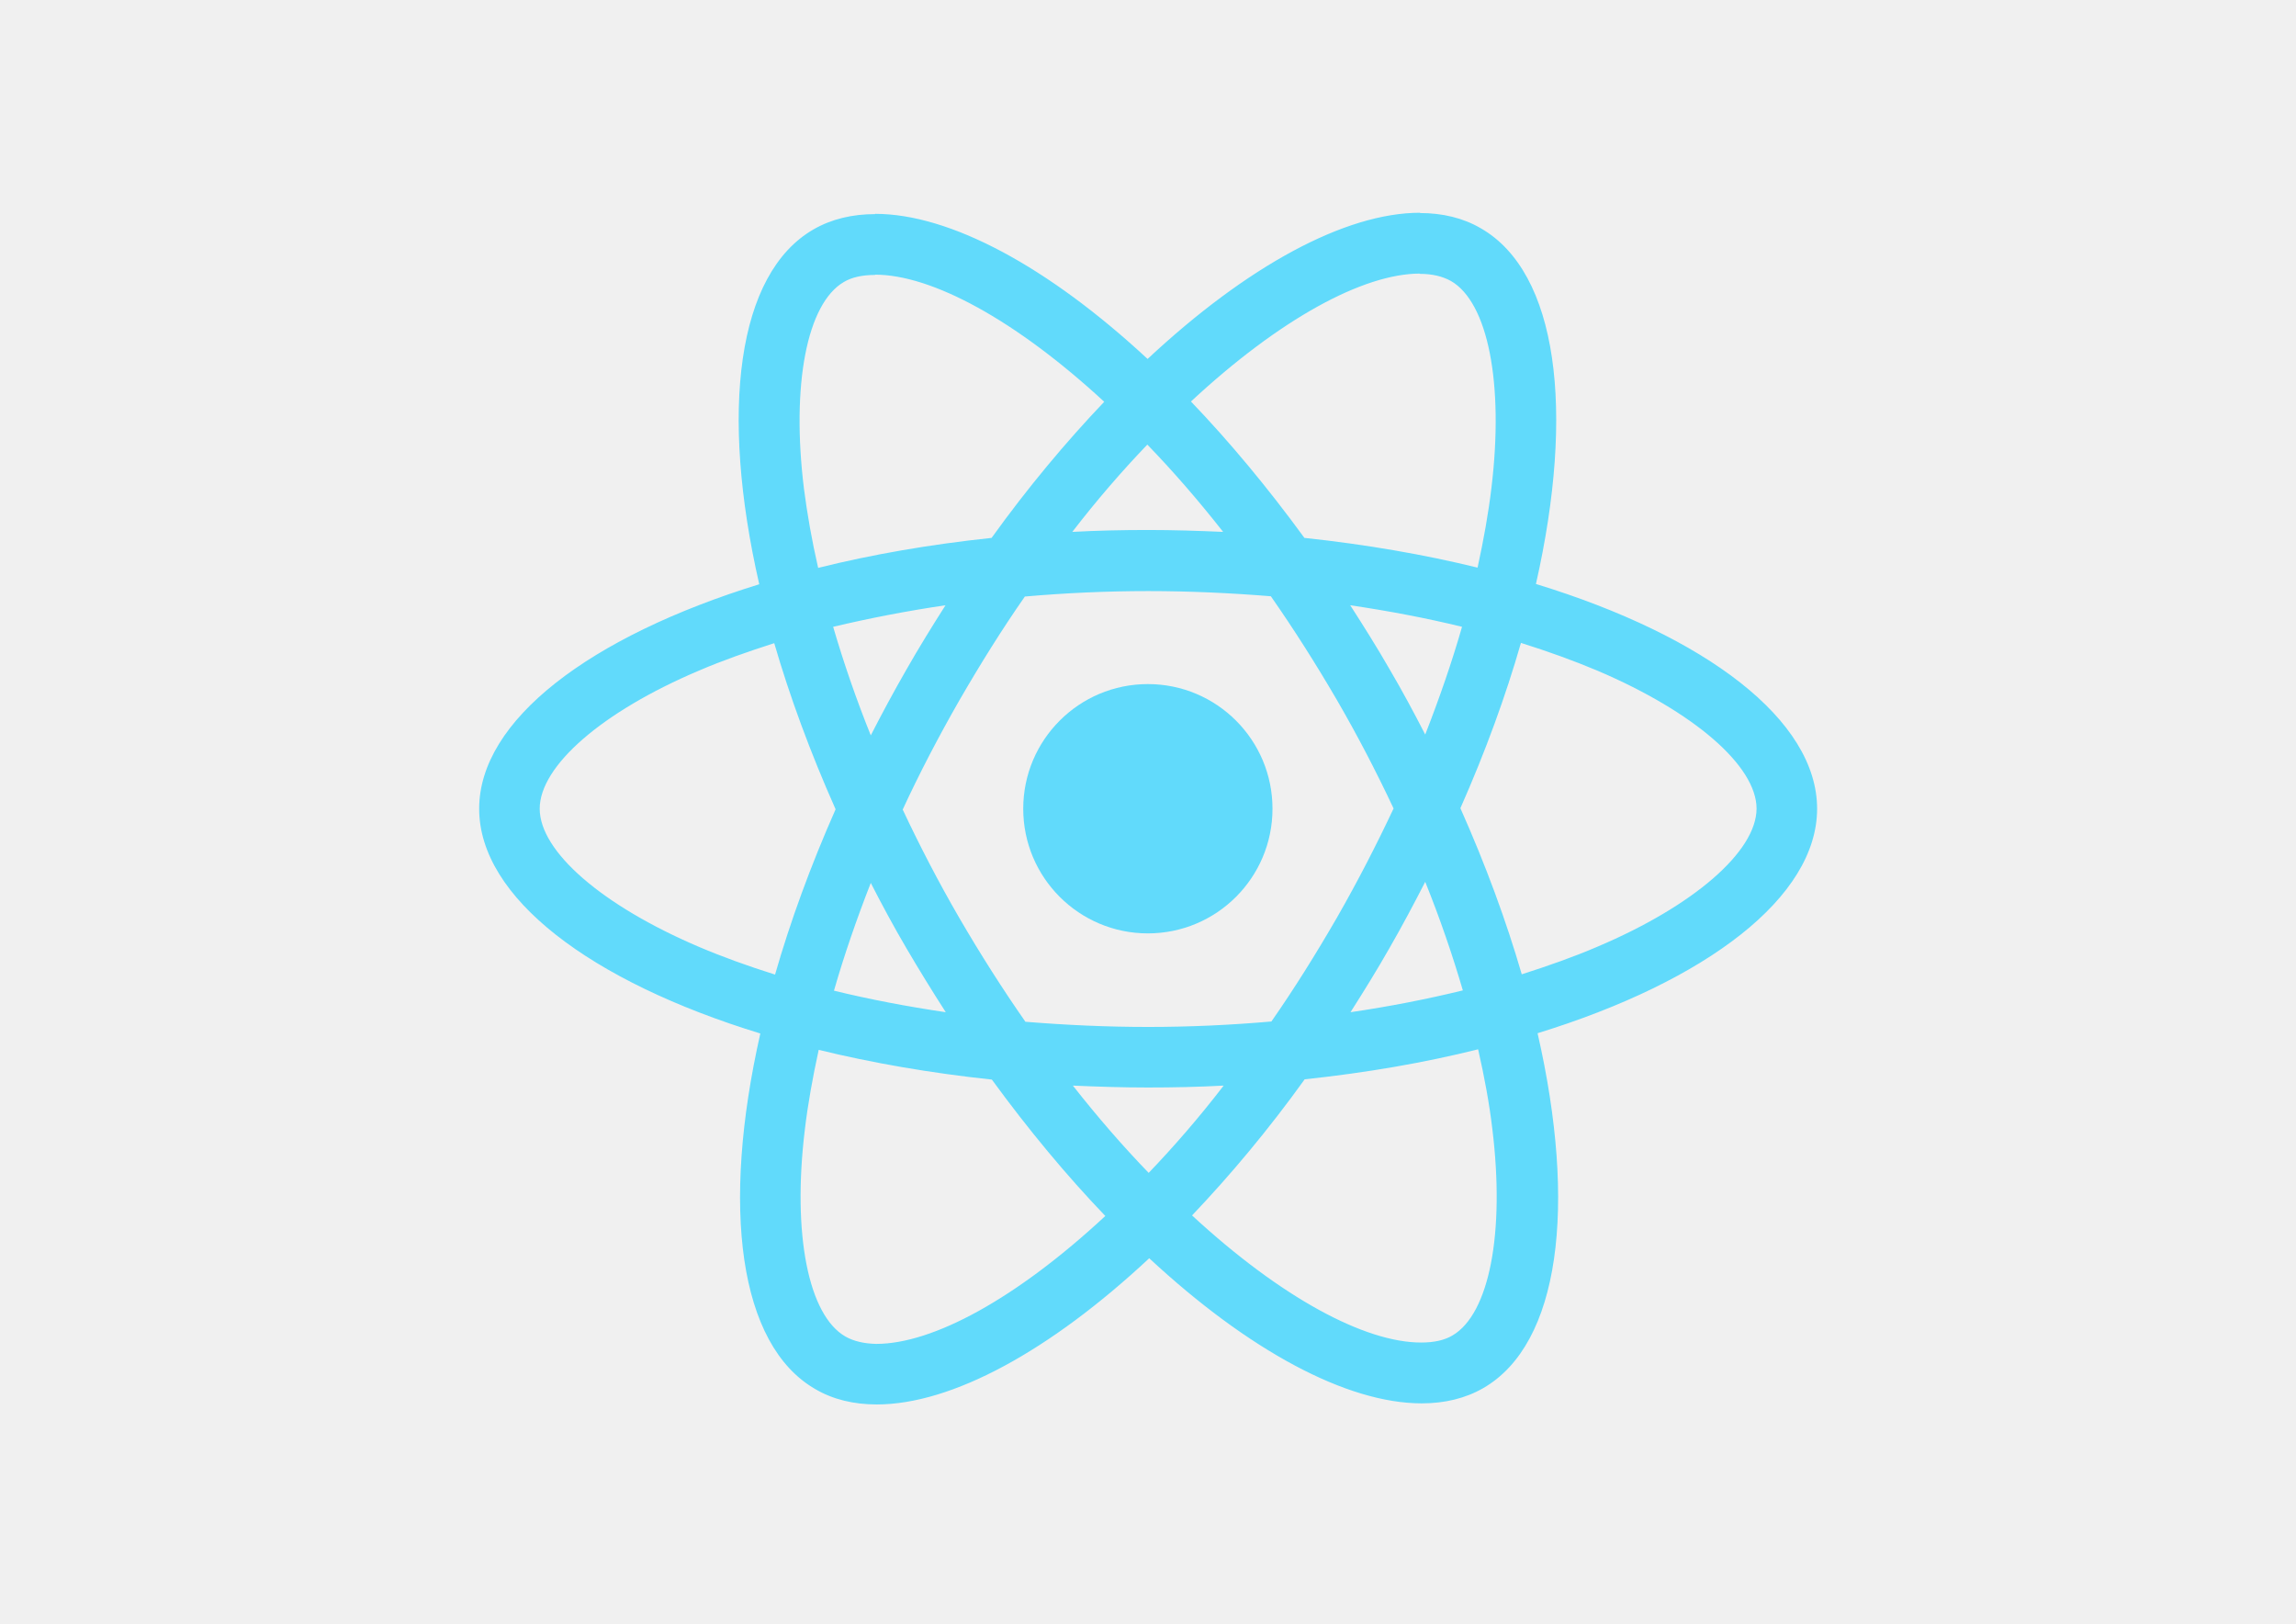
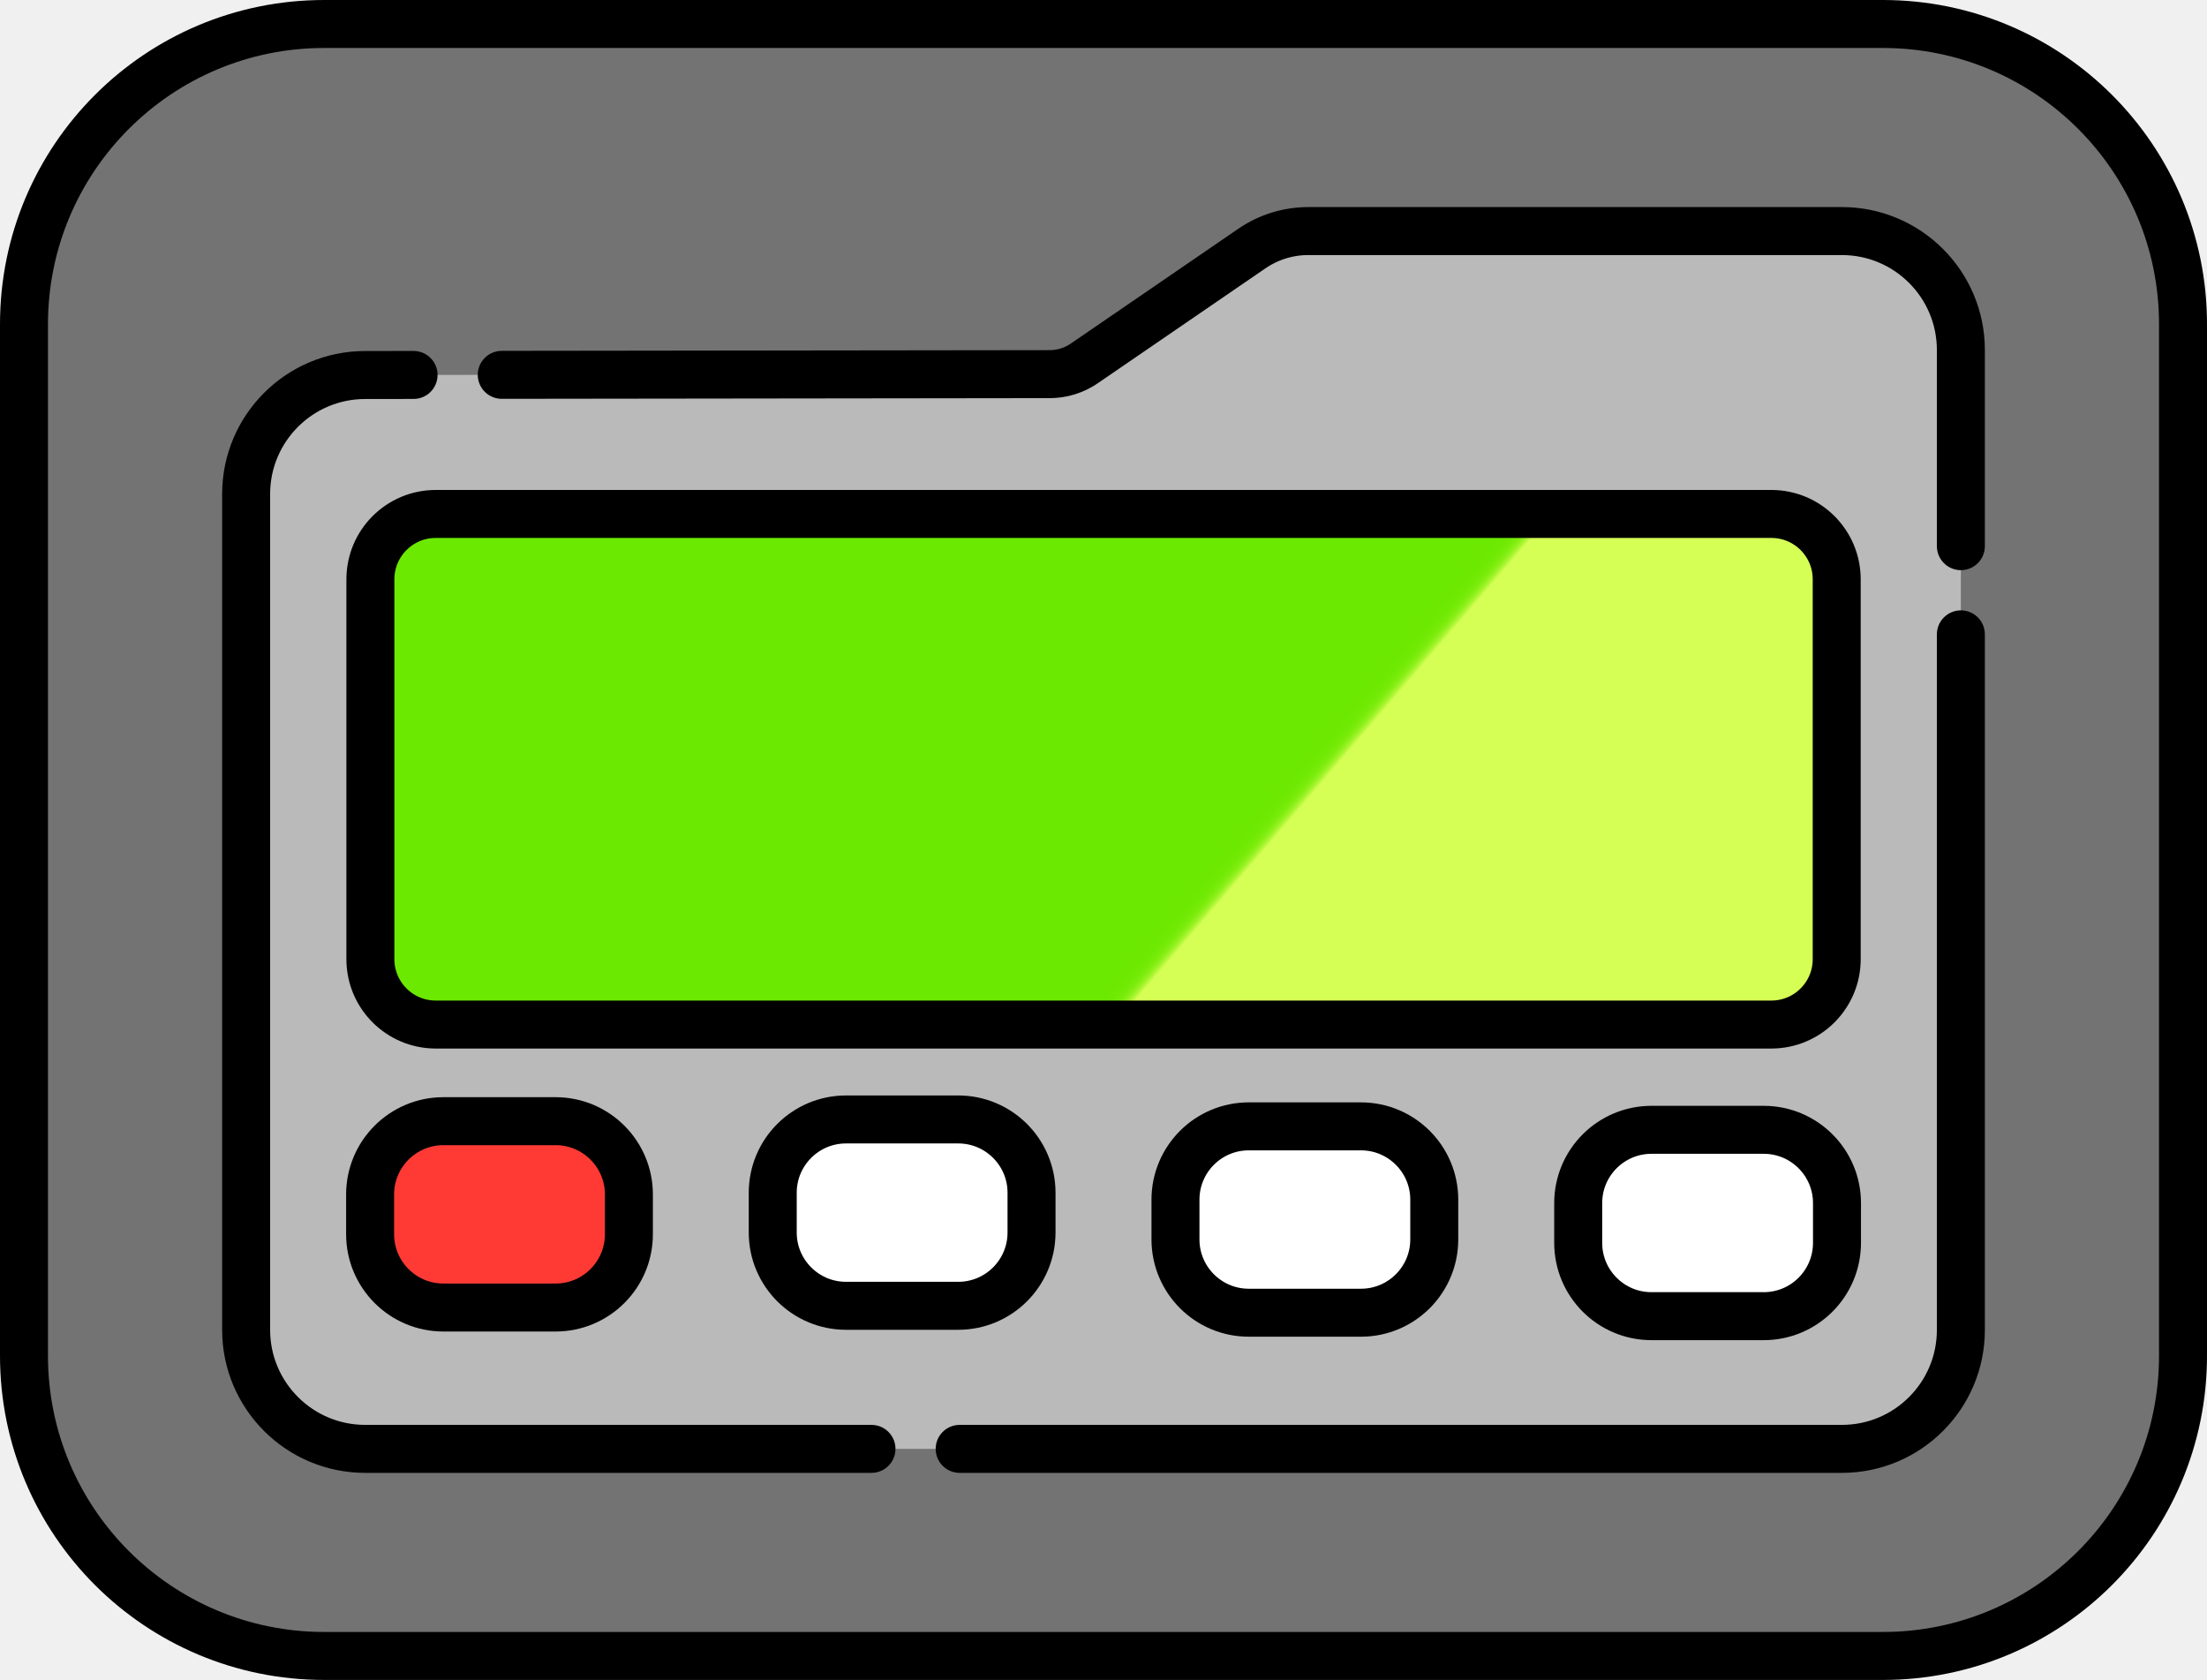
- <svg xmlns="http://www.w3.org/2000/svg" viewBox="0 0 841.9 595.3">
-   <g fill="#61DAFB">
-     <path d="M666.3 296.5c0-32.5-40.7-63.3-103.1-82.4 14.4-63.6 8-114.2-20.2-130.4-6.5-3.8-14.1-5.6-22.4-5.6v22.3c4.6 0 8.3.9 11.4 2.6 13.6 7.8 19.5 37.5 14.9 75.7-1.1 9.4-2.9 19.3-5.1 29.4-19.6-4.8-41-8.5-63.5-10.9-13.5-18.5-27.5-35.3-41.6-50 32.6-30.3 63.2-46.9 84-46.9V78c-27.5 0-63.5 19.6-99.9 53.6-36.4-33.8-72.4-53.2-99.9-53.2v22.3c20.7 0 51.4 16.5 84 46.6-14 14.7-28 31.4-41.3 49.9-22.6 2.4-44 6.1-63.6 11-2.3-10-4-19.7-5.2-29-4.7-38.2 1.1-67.9 14.6-75.8 3-1.8 6.9-2.6 11.5-2.6V78.5c-8.4 0-16 1.8-22.6 5.6-28.1 16.2-34.4 66.7-19.9 130.1-62.2 19.2-102.7 49.9-102.7 82.3 0 32.5 40.7 63.3 103.1 82.4-14.4 63.6-8 114.2 20.2 130.4 6.5 3.8 14.1 5.6 22.5 5.6 27.5 0 63.5-19.6 99.9-53.6 36.4 33.8 72.4 53.2 99.9 53.2 8.4 0 16-1.8 22.6-5.6 28.1-16.2 34.4-66.7 19.9-130.1 62-19.1 102.5-49.9 102.5-82.3zm-130.2-66.7c-3.7 12.9-8.3 26.2-13.5 39.5-4.1-8-8.4-16-13.1-24-4.6-8-9.5-15.8-14.4-23.4 14.2 2.1 27.9 4.7 41 7.9zm-45.8 106.5c-7.8 13.5-15.8 26.3-24.1 38.2-14.9 1.3-30 2-45.2 2-15.1 0-30.2-.7-45-1.9-8.3-11.9-16.4-24.6-24.2-38-7.6-13.1-14.5-26.4-20.8-39.8 6.2-13.4 13.2-26.8 20.7-39.9 7.8-13.5 15.8-26.3 24.1-38.2 14.9-1.3 30-2 45.2-2 15.1 0 30.2.7 45 1.9 8.3 11.9 16.4 24.6 24.2 38 7.6 13.1 14.5 26.4 20.8 39.8-6.3 13.4-13.2 26.8-20.7 39.9zm32.3-13c5.4 13.4 10 26.8 13.8 39.8-13.1 3.2-26.9 5.9-41.2 8 4.9-7.7 9.8-15.6 14.4-23.7 4.6-8 8.9-16.1 13-24.1zM421.2 430c-9.3-9.6-18.6-20.3-27.8-32 9 .4 18.2.7 27.5.7 9.4 0 18.7-.2 27.8-.7-9 11.7-18.3 22.4-27.5 32zm-74.4-58.9c-14.2-2.1-27.9-4.7-41-7.9 3.7-12.9 8.3-26.2 13.5-39.5 4.1 8 8.4 16 13.1 24 4.7 8 9.5 15.8 14.4 23.4zM420.7 163c9.3 9.6 18.6 20.3 27.8 32-9-.4-18.2-.7-27.5-.7-9.4 0-18.7.2-27.8.7 9-11.7 18.3-22.4 27.5-32zm-74 58.9c-4.9 7.7-9.8 15.6-14.4 23.7-4.6 8-8.9 16-13 24-5.4-13.4-10-26.8-13.8-39.8 13.1-3.1 26.9-5.8 41.2-7.9zm-90.5 125.2c-35.4-15.1-58.3-34.9-58.3-50.6 0-15.7 22.9-35.6 58.3-50.6 8.6-3.7 18-7 27.7-10.1 5.7 19.6 13.2 40 22.5 60.9-9.2 20.8-16.6 41.1-22.2 60.6-9.9-3.1-19.3-6.5-28-10.2zM310 490c-13.6-7.8-19.5-37.5-14.9-75.7 1.1-9.4 2.9-19.3 5.1-29.4 19.6 4.8 41 8.5 63.5 10.9 13.5 18.5 27.5 35.3 41.6 50-32.6 30.3-63.2 46.9-84 46.9-4.5-.1-8.3-1-11.3-2.7zm237.2-76.2c4.7 38.2-1.1 67.9-14.6 75.8-3 1.8-6.9 2.6-11.5 2.6-20.7 0-51.4-16.5-84-46.6 14-14.7 28-31.4 41.3-49.9 22.6-2.4 44-6.1 63.6-11 2.3 10.1 4.1 19.8 5.2 29.1zm38.5-66.7c-8.6 3.7-18 7-27.7 10.1-5.7-19.6-13.2-40-22.5-60.9 9.2-20.8 16.6-41.1 22.2-60.6 9.9 3.1 19.3 6.5 28.1 10.2 35.4 15.1 58.3 34.9 58.3 50.6-.1 15.7-23 35.6-58.4 50.6zM320.8 78.4z" />
-     <circle cx="420.9" cy="296.5" r="45.7" />
-     <path d="M520.5 78.1z" />
+ <svg xmlns="http://www.w3.org/2000/svg" id="Layer_2" data-name="Layer 2" viewBox="0 0 230 175.07">
+   <defs>
+     <linearGradient id="linear-gradient" x1="126.08" y1="89.66" x2="131.12" y2="93.98" gradientUnits="userSpaceOnUse">
+       <stop offset="0" stop-color="#6ce900" />
+       <stop offset="0.24" stop-color="#6ee902" />
+       <stop offset="0.33" stop-color="#75eb07" />
+       <stop offset="0.39" stop-color="#80ed10" />
+       <stop offset="0.44" stop-color="#91f11e" />
+       <stop offset="0.48" stop-color="#a7f530" />
+       <stop offset="0.52" stop-color="#c2fb45" />
+       <stop offset="0.54" stop-color="#d6ff55" />
+     </linearGradient>
+   </defs>
+   <g>
+     <rect x="2.5" y="2.5" width="225" height="170.07" rx="31.28" fill="#737373" stroke="#000" stroke-miterlimit="10" stroke-width="5" />
+     <g>
+       <path d="M197.38,155.91H43.49a12.41,12.41,0,0,1-12.41-12.4V56.39A12.41,12.41,0,0,1,43.49,44l71.34-.09a6.36,6.36,0,0,0,3.6-1.12l17.51-12A10.39,10.39,0,0,1,141.8,29h55.58a12.4,12.4,0,0,1,12.4,12.4V143.51A12.4,12.4,0,0,1,197.38,155.91Z" transform="translate(-5.43 -4.92)" fill="#bababa" />
+       <path d="M197.38,155.91H43.49a12.41,12.41,0,0,1-12.41-12.4V56.39A12.41,12.41,0,0,1,43.49,44l71.34-.09a6.36,6.36,0,0,0,3.6-1.12l17.51-12A10.39,10.39,0,0,1,141.8,29h55.58a12.4,12.4,0,0,1,12.4,12.4V143.51A12.4,12.4,0,0,1,197.38,155.91Z" transform="translate(-5.43 -4.92)" fill="none" stroke="#000" stroke-linecap="round" stroke-miterlimit="10" stroke-width="5" stroke-dasharray="91.94 9.19 91.94 0" />
+     </g>
+     <rect x="38.6" y="53.56" width="152.81" height="53.21" rx="6.81" stroke="#000" stroke-miterlimit="10" stroke-width="5" fill="url(#linear-gradient)" />
+     <rect x="38.57" y="116.84" width="26.97" height="19.42" rx="7.64" fill="#ff3a35" stroke="#000" stroke-miterlimit="10" stroke-width="5" />
+     <rect x="80.53" y="116.66" width="26.97" height="19.42" rx="7.64" fill="#fff" stroke="#000" stroke-miterlimit="10" stroke-width="5" />
+     <rect x="122.5" y="117.38" width="26.97" height="19.42" rx="7.64" fill="#fff" stroke="#000" stroke-miterlimit="10" stroke-width="5" />
+     <rect x="164.47" y="117.74" width="26.97" height="19.42" rx="7.64" fill="#fff" stroke="#000" stroke-miterlimit="10" stroke-width="5" />
  </g>
</svg>
